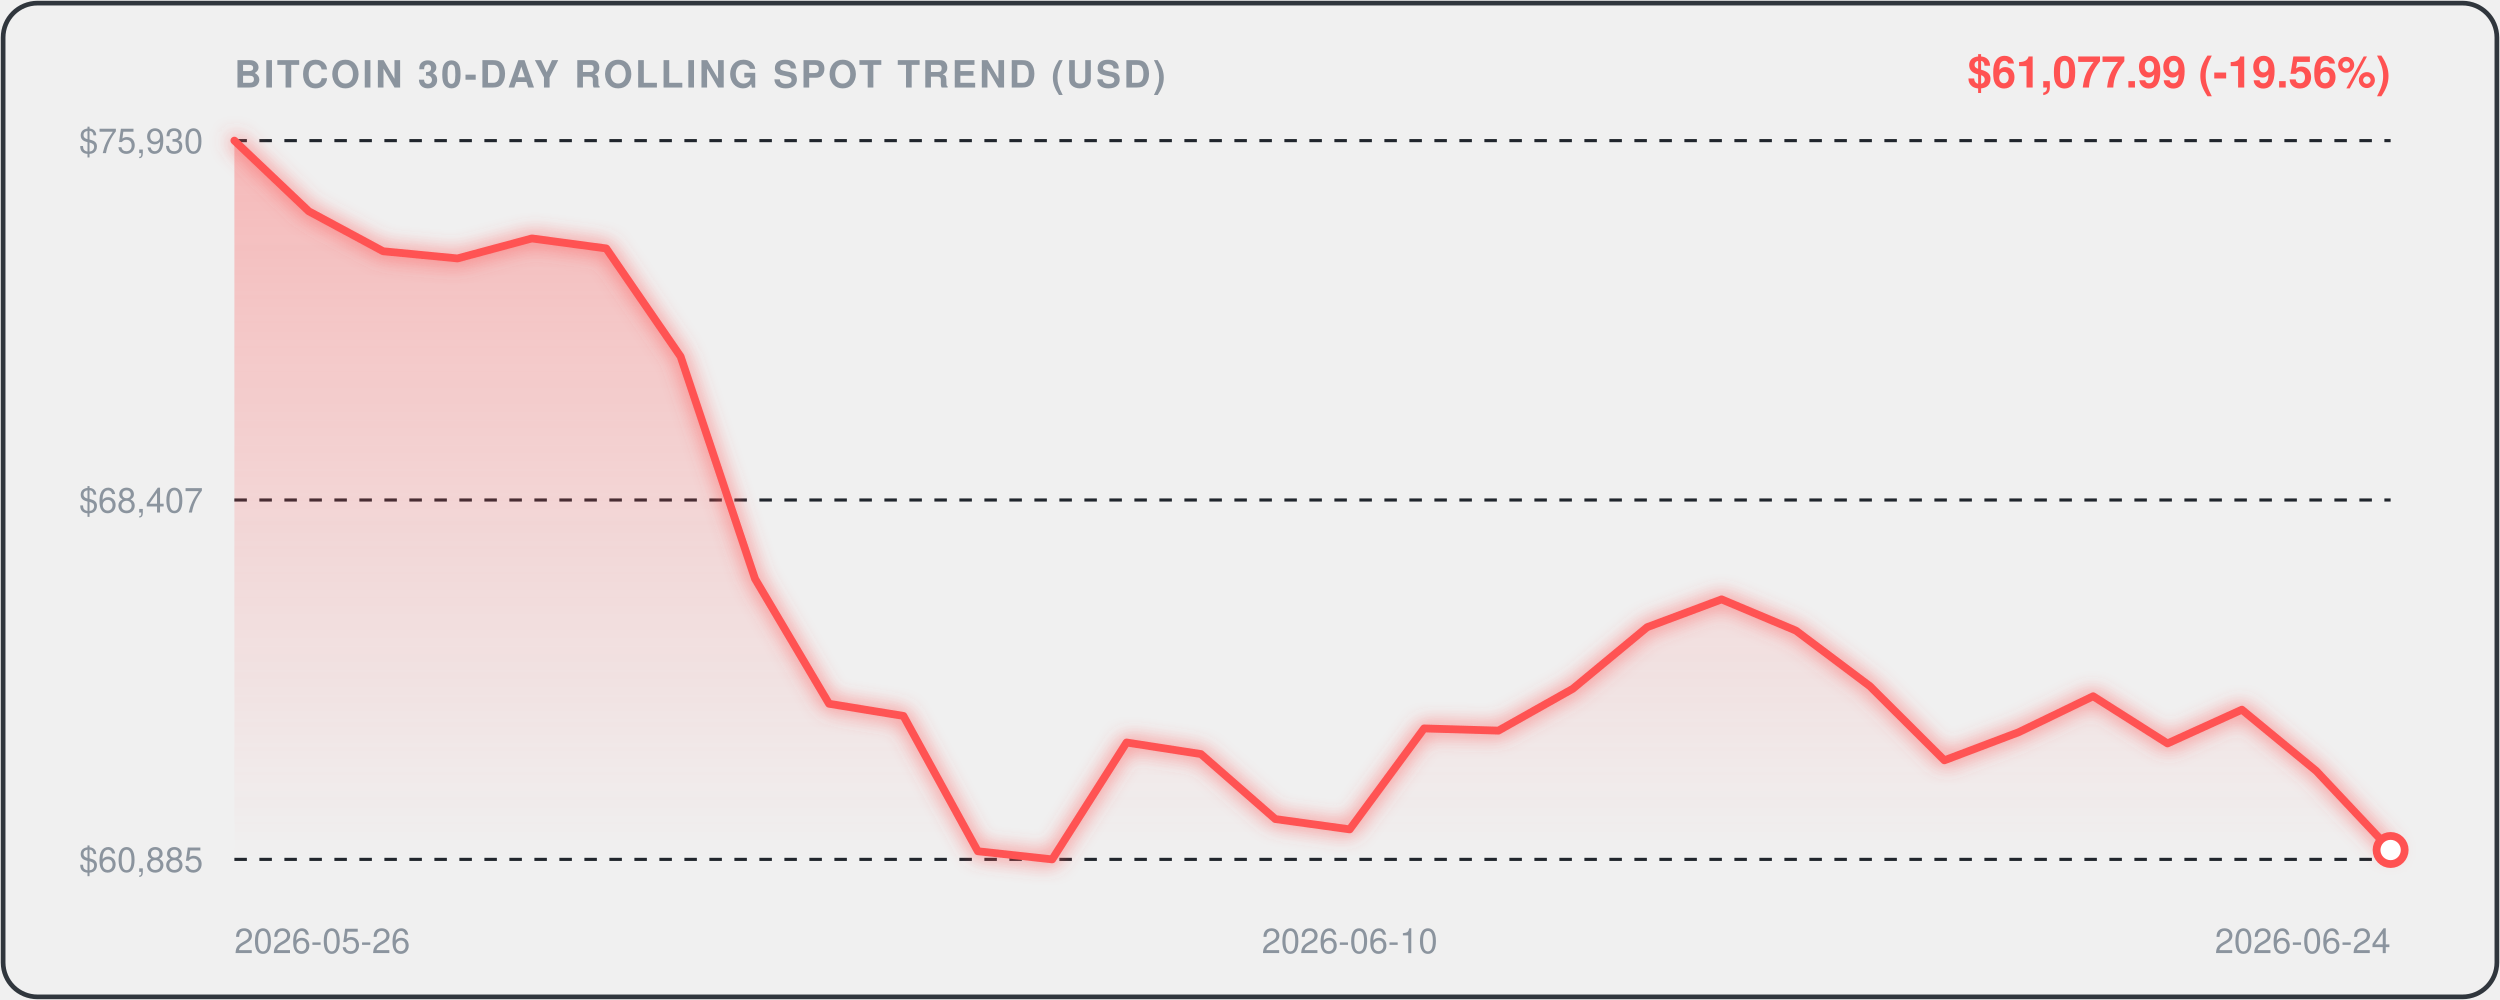
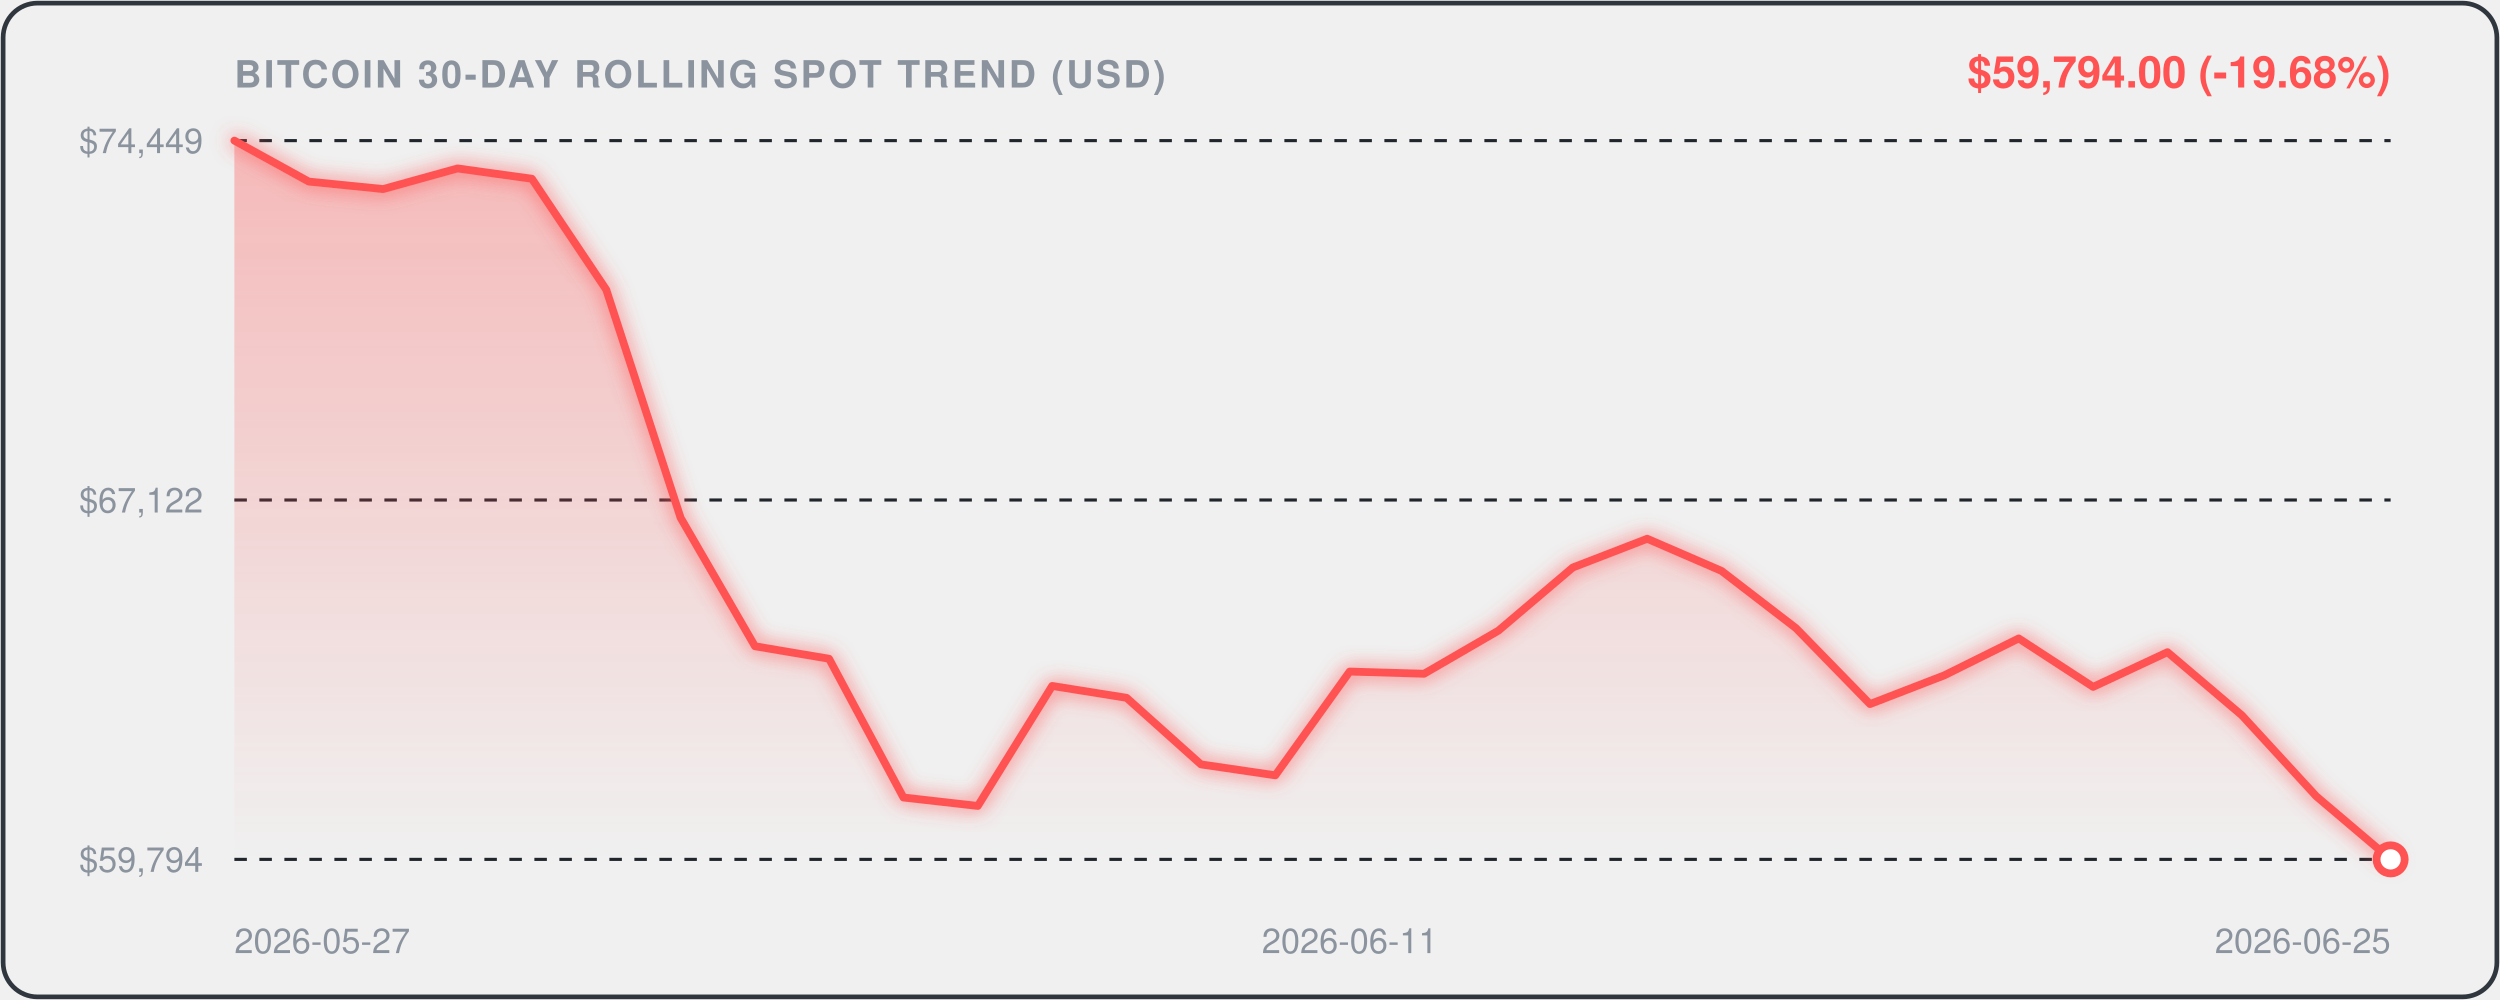
<svg xmlns="http://www.w3.org/2000/svg" viewBox="0 0 800 320" width="100%" height="100%" style="background:#0d1117;border-radius:12px;font-family:-apple-system,BlinkMacSystemFont,'Segoe UI',Helvetica,Arial,sans-serif;">
  <defs>
    <linearGradient id="areaGrad" x1="0" y1="0" x2="0" y2="1">
      <stop offset="0%" stop-color="rgba(255, 82, 82, 0.35)" />
      <stop offset="100%" stop-color="rgba(255, 82, 82, 0.0)" />
    </linearGradient>
    <filter id="glow" x="-20%" y="-20%" width="140%" height="140%">
      <feGaussianBlur stdDeviation="3" result="blur" />
      <feComposite in="SourceGraphic" in2="blur" operator="over" />
    </filter>
  </defs>
  <rect x="1" y="1" width="798" height="318" rx="11" fill="none" stroke="#30363d" stroke-width="1.5" />
  <text x="75" y="28" fill="#8b949e" font-size="12" font-weight="600" letter-spacing="0.8">BITCOIN 30-DAY ROLLING SPOT TREND (USD)</text>
-   <text x="765" y="28" text-anchor="end" fill="#FF5252" font-size="14" font-weight="700">$61,077.99 (-19.56%)</text>
+   <text x="765" y="28" text-anchor="end" fill="#FF5252" font-size="14" font-weight="700">$59,794.00 (-19.68%)</text>
  <line x1="75" y1="45" x2="765" y2="45" stroke="#21262d" stroke-width="1" stroke-dasharray="4,4" />
-   <text x="65" y="49" text-anchor="end" fill="#8b949e" font-size="11">$75,930</text>
+   <text x="65" y="49" text-anchor="end" fill="#8b949e" font-size="11">$74,449</text>
  <line x1="75" y1="160.0" x2="765" y2="160.0" stroke="#21262d" stroke-width="1" stroke-dasharray="4,4" />
-   <text x="65" y="164.0" text-anchor="end" fill="#8b949e" font-size="11">$68,407</text>
+   <text x="65" y="164.0" text-anchor="end" fill="#8b949e" font-size="11">$67,122</text>
  <line x1="75" y1="275" x2="765" y2="275" stroke="#21262d" stroke-width="1" stroke-dasharray="4,4" />
-   <text x="65" y="279" text-anchor="end" fill="#8b949e" font-size="11">$60,885</text>
-   <path d="M 75.0,45.0 L 98.8,67.6 L 122.6,80.4 L 146.4,82.7 L 170.2,76.3 L 194.0,79.5 L 217.8,114.1 L 241.6,185.2 L 265.3,225.2 L 289.1,229.1 L 312.9,272.4 L 336.7,275.0 L 360.5,237.6 L 384.3,241.3 L 408.1,262.1 L 431.9,265.4 L 455.7,233.1 L 479.5,233.8 L 503.3,220.4 L 527.1,200.7 L 550.9,191.8 L 574.7,201.8 L 598.4,219.6 L 622.2,243.3 L 646.0,234.3 L 669.8,222.8 L 693.6,237.9 L 717.4,227.1 L 741.2,246.7 L 765.0,272.0 L 765.0,275.0 L 75.0,275.0 Z" fill="url(#areaGrad)" />
-   <path d="M 75.0,45.0 L 98.8,67.6 L 122.6,80.4 L 146.4,82.7 L 170.2,76.3 L 194.0,79.5 L 217.8,114.1 L 241.6,185.2 L 265.3,225.2 L 289.1,229.1 L 312.9,272.4 L 336.7,275.0 L 360.5,237.6 L 384.3,241.3 L 408.1,262.1 L 431.9,265.4 L 455.7,233.1 L 479.5,233.8 L 503.3,220.4 L 527.1,200.7 L 550.9,191.8 L 574.7,201.8 L 598.4,219.6 L 622.2,243.3 L 646.0,234.3 L 669.8,222.8 L 693.6,237.9 L 717.4,227.1 L 741.2,246.7 L 765.0,272.0" fill="none" stroke="#FF5252" stroke-width="2.5" stroke-linecap="round" stroke-linejoin="round" filter="url(#glow)" />
-   <circle cx="765.0" cy="272.0" r="4.5" fill="#ffffff" stroke="#FF5252" stroke-width="2.5" />
-   <text x="75.0" y="305" fill="#8b949e" font-size="11" text-anchor="start">2026-05-26</text>
-   <text x="431.9" y="305" fill="#8b949e" font-size="11" text-anchor="middle">2026-06-10</text>
-   <text x="765.0" y="305" fill="#8b949e" font-size="11" text-anchor="end">2026-06-24</text>
+   <text x="65" y="279" text-anchor="end" fill="#8b949e" font-size="11">$59,794</text>
+   <path d="M 75.0,45.0 L 98.8,58.1 L 122.6,60.5 L 146.4,53.9 L 170.2,57.2 L 194.0,92.7 L 217.8,165.7 L 241.6,206.8 L 265.3,210.8 L 289.1,255.2 L 312.9,257.9 L 336.7,219.5 L 360.5,223.3 L 384.3,244.6 L 408.1,248.1 L 431.9,214.9 L 455.7,215.6 L 479.5,201.8 L 503.3,181.6 L 527.1,172.4 L 550.9,182.7 L 574.7,201.0 L 598.4,225.3 L 622.2,216.1 L 646.0,204.3 L 669.8,219.8 L 693.6,208.7 L 717.4,228.9 L 741.2,254.8 L 765.0,275.0 L 765.0,275.0 L 75.0,275.0 Z" fill="url(#areaGrad)" />
+   <path d="M 75.0,45.0 L 98.8,58.1 L 122.6,60.5 L 146.4,53.9 L 170.2,57.2 L 194.0,92.7 L 217.8,165.7 L 241.6,206.8 L 265.3,210.8 L 289.1,255.2 L 312.9,257.9 L 336.7,219.5 L 360.5,223.3 L 384.3,244.6 L 408.1,248.1 L 431.9,214.9 L 455.7,215.6 L 479.5,201.8 L 503.3,181.6 L 527.1,172.4 L 550.9,182.7 L 574.7,201.0 L 598.4,225.3 L 622.2,216.1 L 646.0,204.3 L 669.8,219.8 L 693.6,208.7 L 717.4,228.9 L 741.2,254.8 L 765.0,275.0" fill="none" stroke="#FF5252" stroke-width="2.5" stroke-linecap="round" stroke-linejoin="round" filter="url(#glow)" />
+   <circle cx="765.0" cy="275.0" r="4.5" fill="#ffffff" stroke="#FF5252" stroke-width="2.5" />
+   <text x="75.0" y="305" fill="#8b949e" font-size="11" text-anchor="start">2026-05-27</text>
+   <text x="431.9" y="305" fill="#8b949e" font-size="11" text-anchor="middle">2026-06-11</text>
+   <text x="765.0" y="305" fill="#8b949e" font-size="11" text-anchor="end">2026-06-25</text>
</svg>
